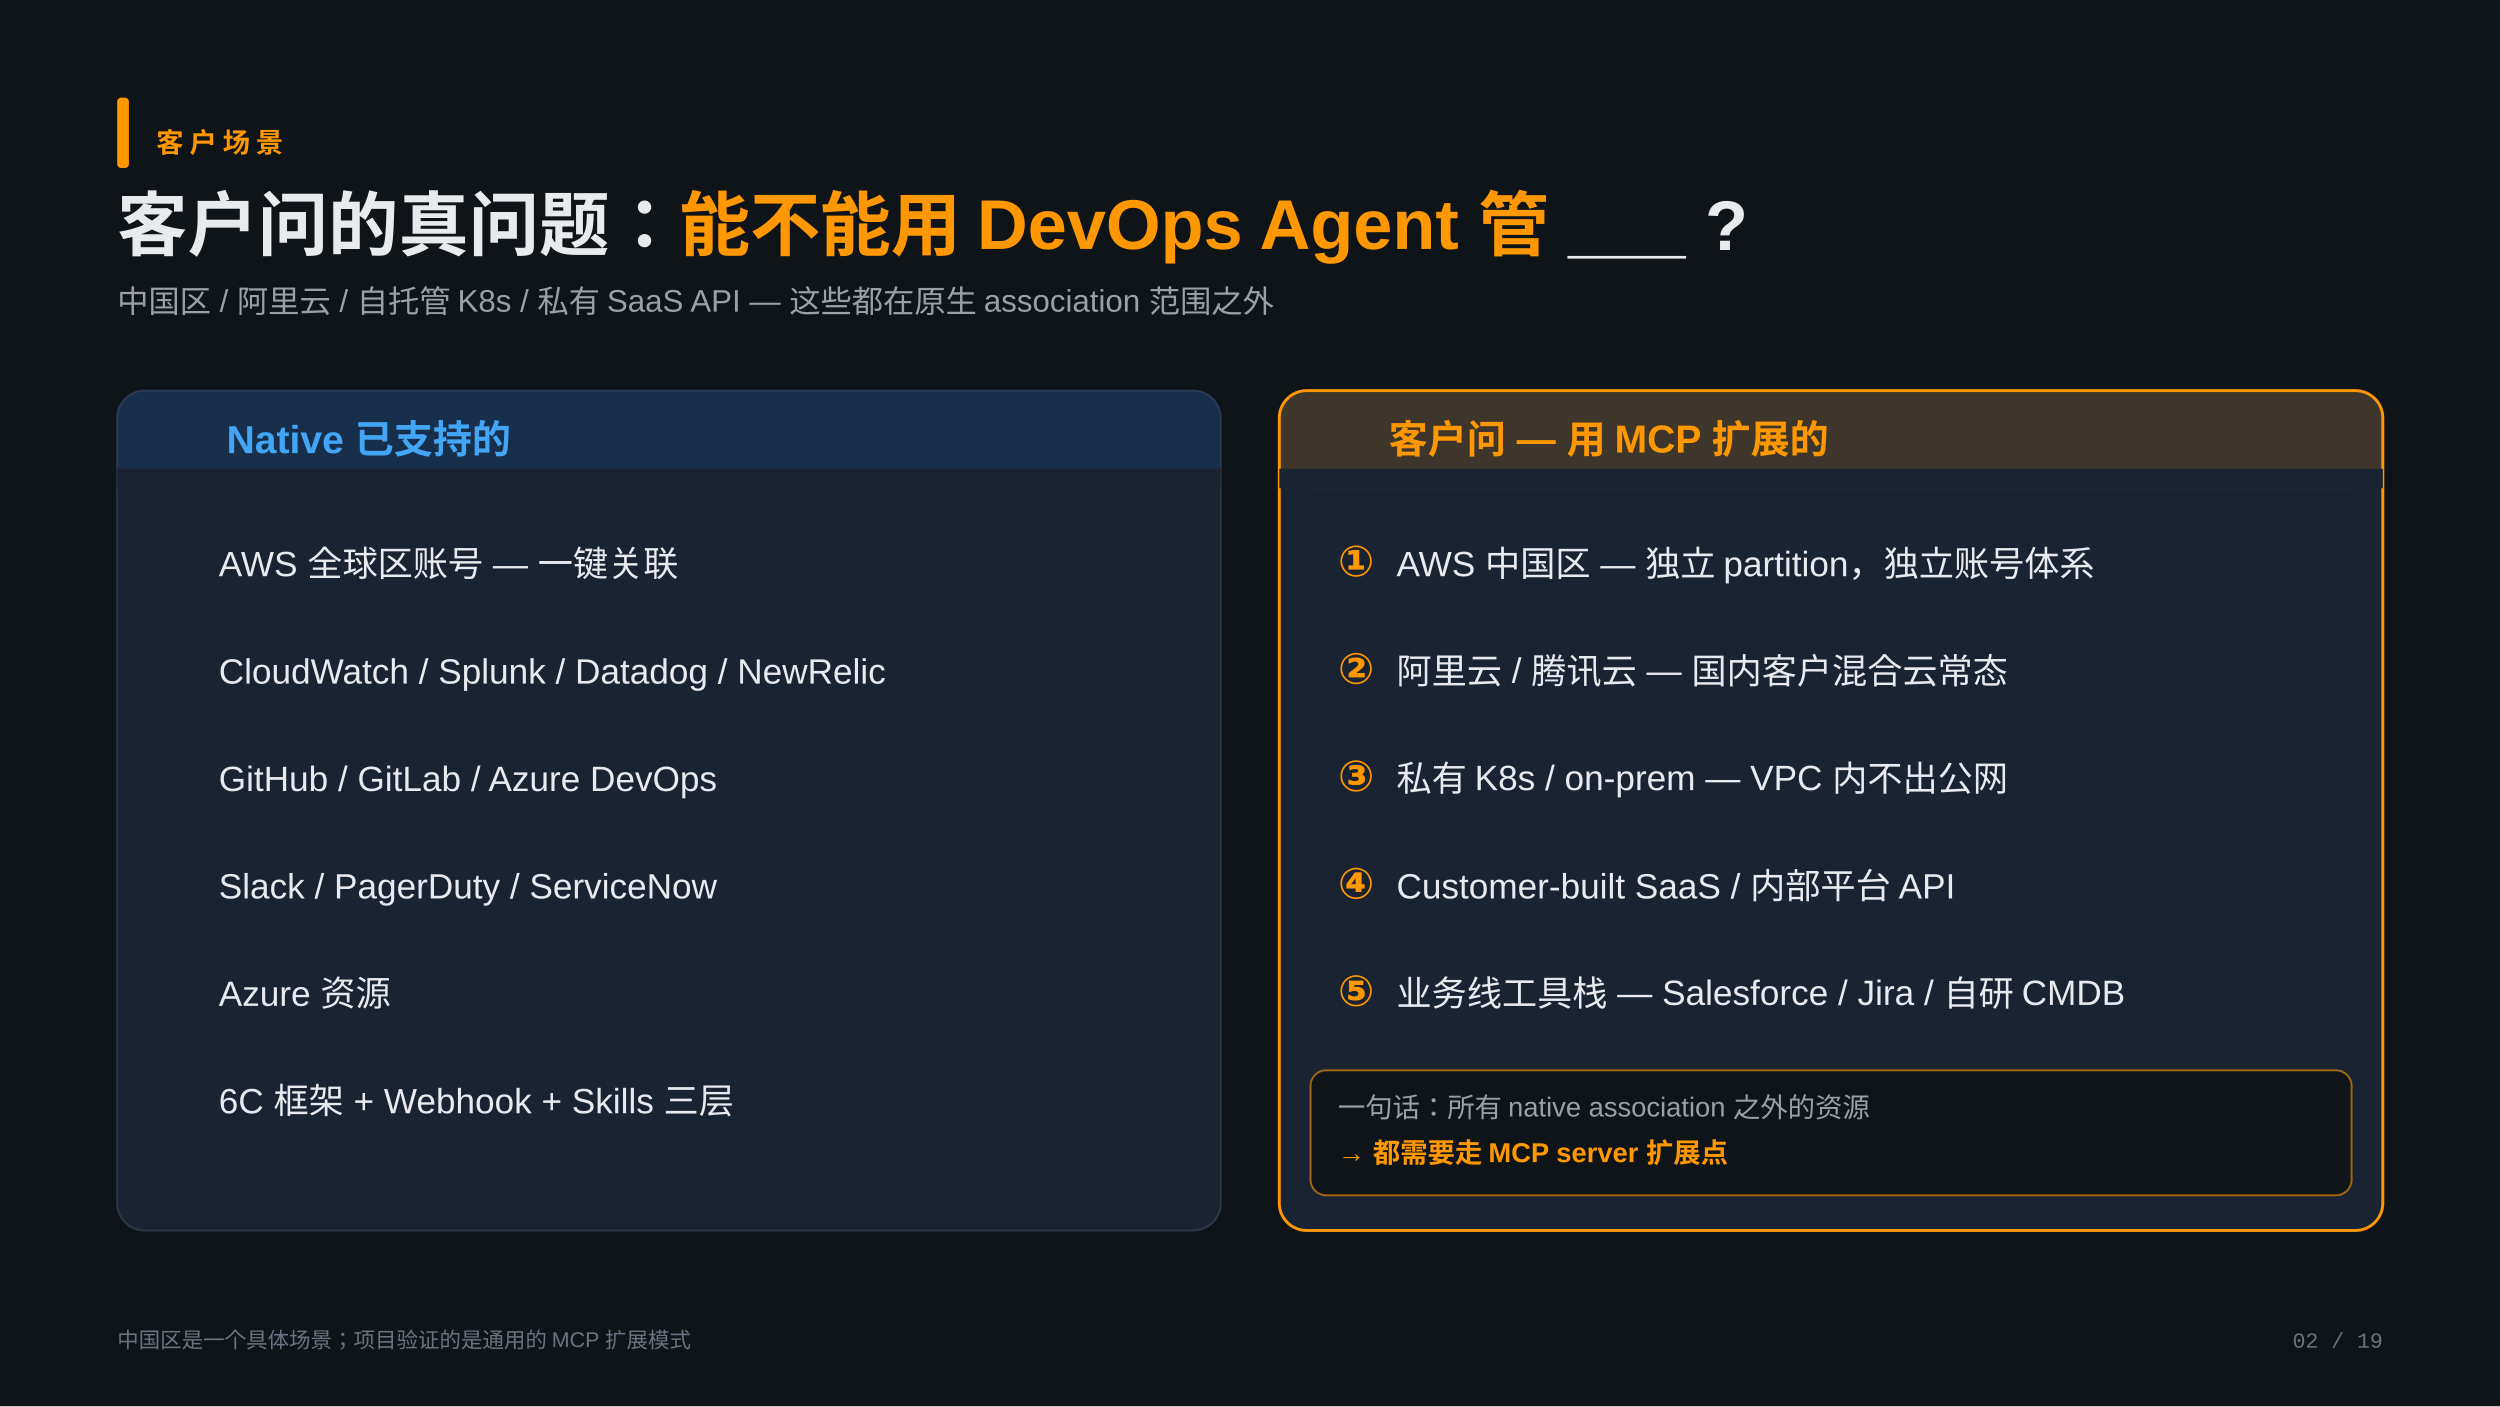
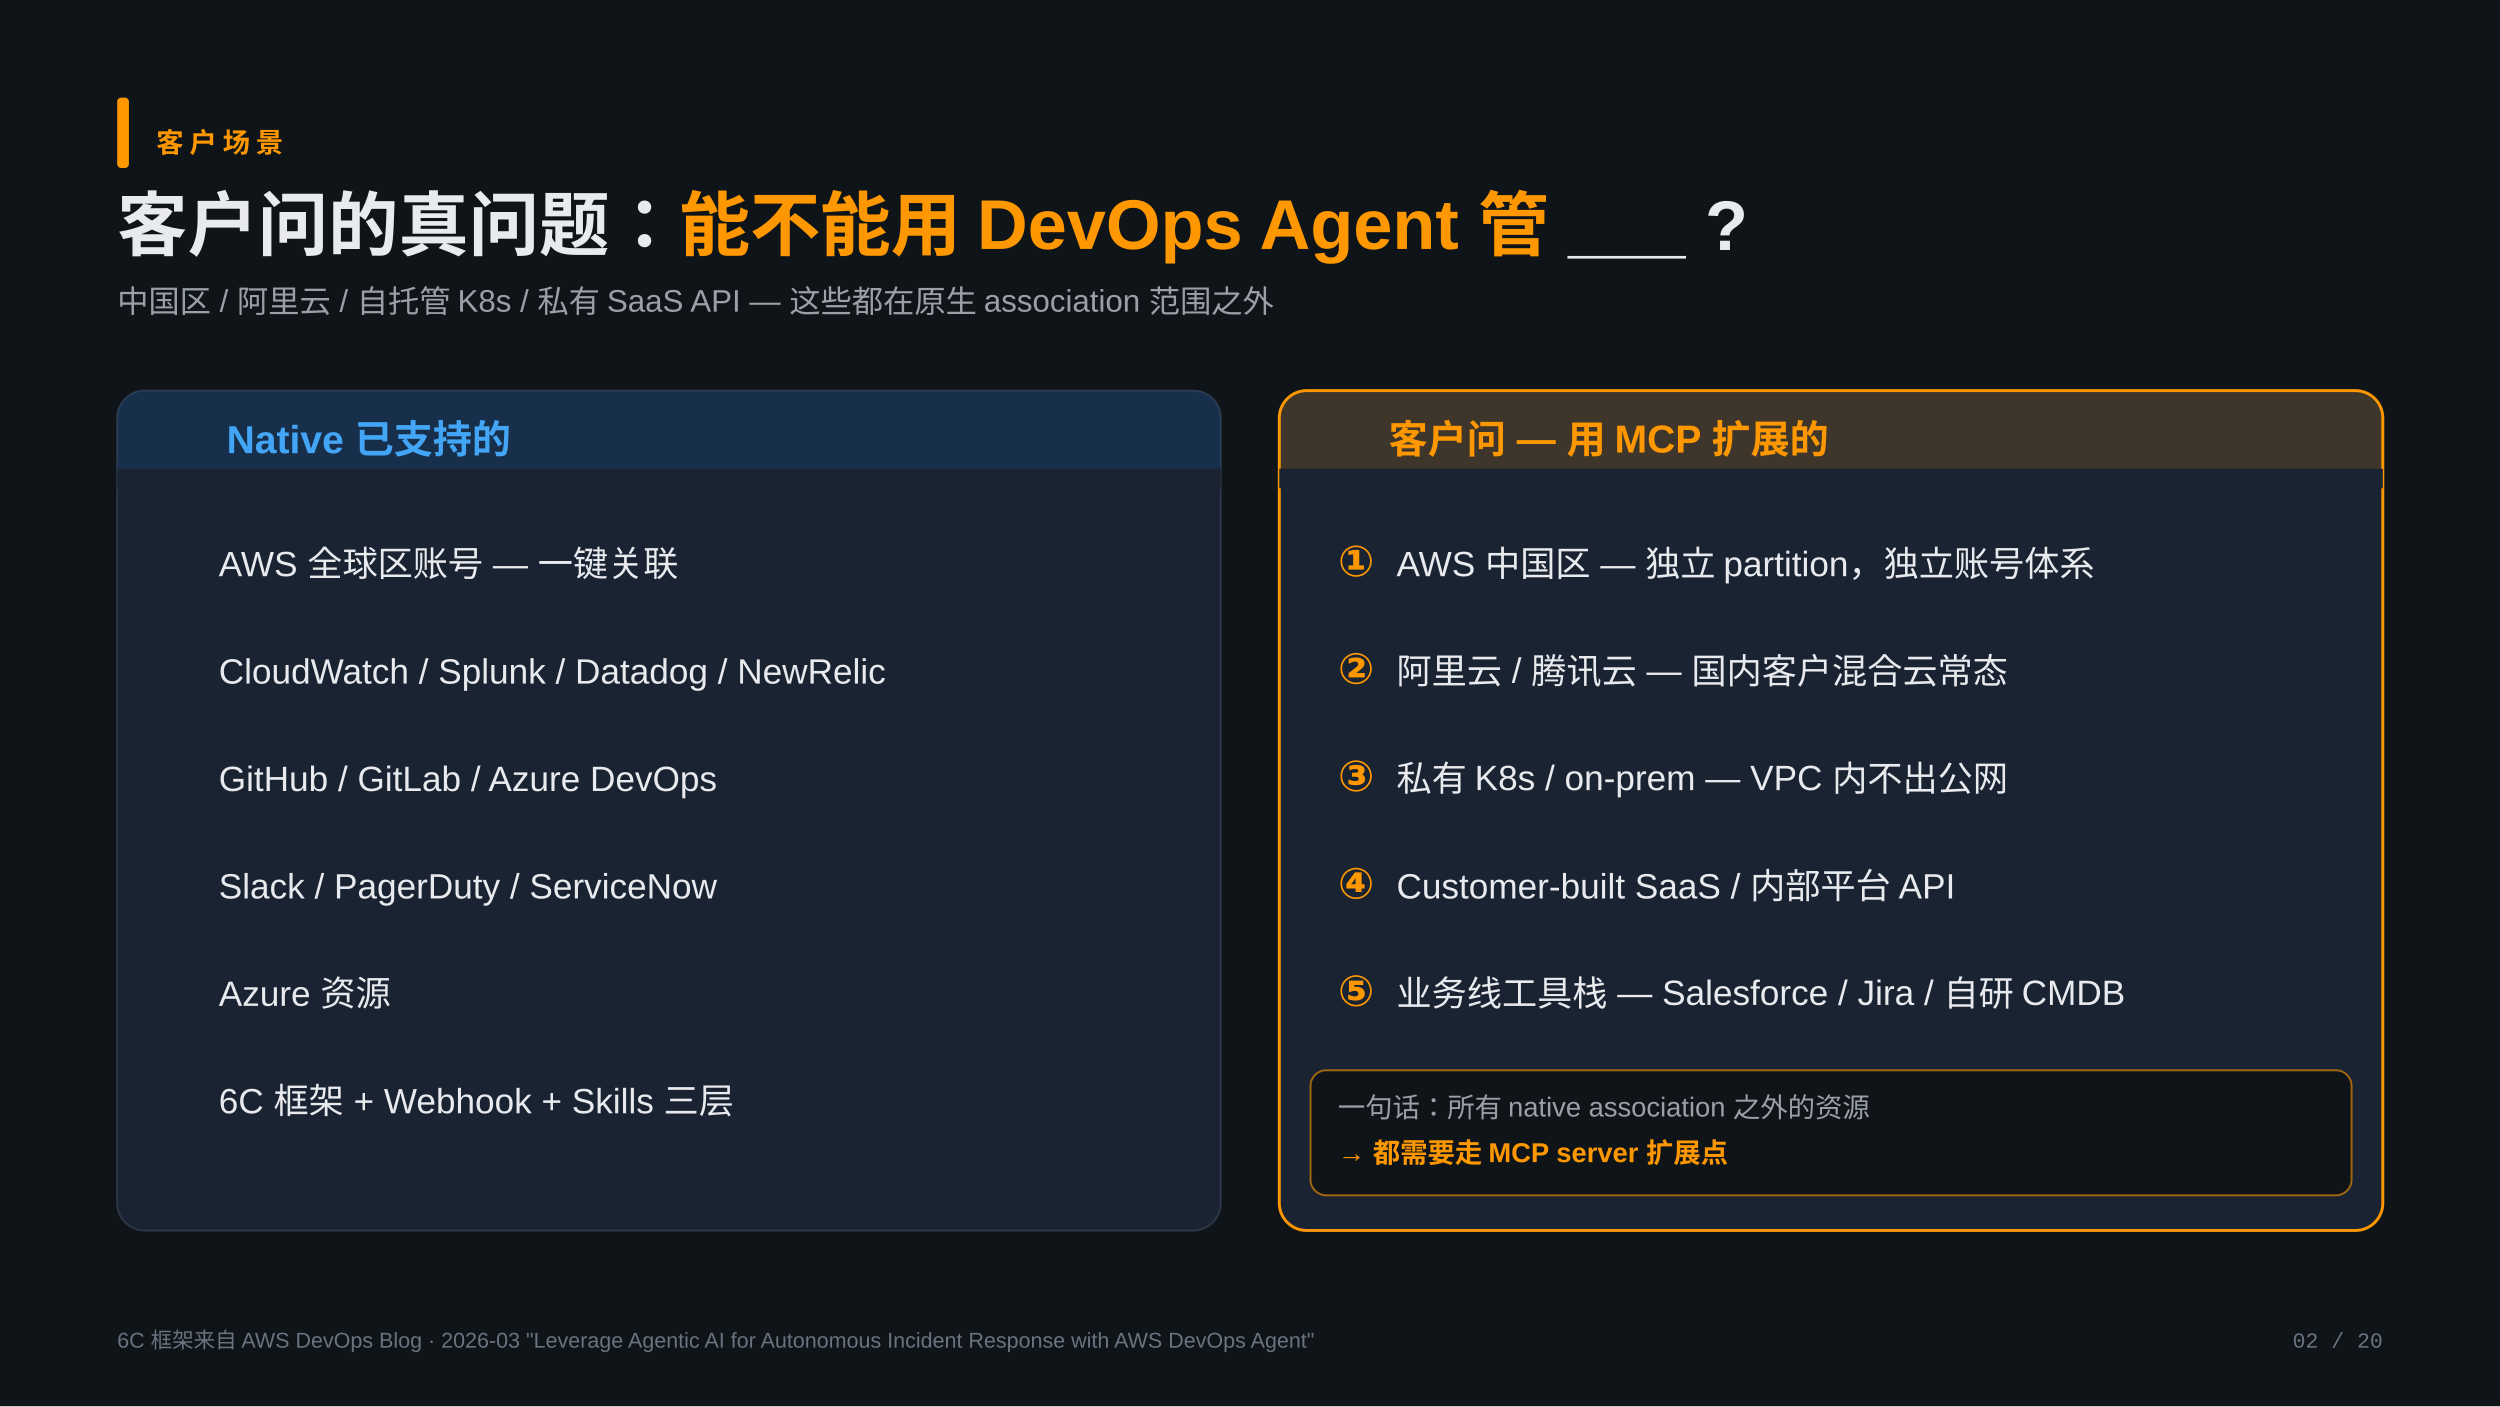
<svg xmlns="http://www.w3.org/2000/svg" viewBox="0 0 1280 720" width="1280" height="720">
  <defs>
    <linearGradient id="titleGrad" x1="0%" y1="0%" x2="100%" y2="0%">
      <stop offset="0%" stop-color="#1565C0" />
      <stop offset="100%" stop-color="#42A5F5" />
    </linearGradient>
  </defs>
  <g id="bg-base">
    <rect width="1280" height="720" fill="#0F1419" />
  </g>
  <g id="page-header">
    <rect x="60" y="50" width="6" height="36" fill="#FF9800" rx="2" />
    <text x="80" y="78" font-family="&quot;Microsoft YaHei&quot;, &quot;PingFang SC&quot;, Arial, sans-serif" font-size="14" font-weight="600" fill="#FF9800" letter-spacing="3">客户场景</text>
    <text x="60" y="128" font-family="SimHei, &quot;Microsoft YaHei&quot;, Arial, sans-serif" font-size="36" font-weight="800" fill="#E8EAED">客户问的真问题：<tspan fill="#FF9800">能不能用 DevOps Agent 管</tspan> ___ ?</text>
    <text x="60" y="160" font-family="&quot;Microsoft YaHei&quot;, &quot;PingFang SC&quot;, Arial, sans-serif" font-size="16" fill="#9AA0A6">中国区 / 阿里云 / 自托管 K8s / 私有 SaaS API — 这些都在原生 association 范围之外</text>
  </g>
  <g id="card-left">
    <rect x="60" y="200" width="565" height="430" rx="14" fill="#1A2332" stroke="#2D3748" stroke-width="1" />
    <rect x="60" y="200" width="565" height="50" rx="14" fill="#1565C0" fill-opacity="0.18" />
    <rect x="60" y="240" width="565" height="10" fill="#1A2332" />
    <use data-icon="tabler-filled/cloud" x="80" y="212" width="26" height="26" fill="#42A5F5" />
    <text x="116" y="232" font-family="SimHei, &quot;Microsoft YaHei&quot;, Arial, sans-serif" font-size="20" font-weight="700" fill="#42A5F5">Native 已支持的</text>
    <g id="card-left-row1">
      <use data-icon="tabler-filled/circle-check" x="84" y="280" width="18" height="18" fill="#4CAF50" />
      <text x="112" y="295" font-family="&quot;Microsoft YaHei&quot;, &quot;PingFang SC&quot;, Arial, sans-serif" font-size="18" fill="#E8EAED">AWS 全球区账号 — 一键关联</text>
    </g>
    <g id="card-left-row2">
      <use data-icon="tabler-filled/circle-check" x="84" y="335" width="18" height="18" fill="#4CAF50" />
      <text x="112" y="350" font-family="&quot;Microsoft YaHei&quot;, &quot;PingFang SC&quot;, Arial, sans-serif" font-size="18" fill="#E8EAED">CloudWatch / Splunk / Datadog / NewRelic</text>
    </g>
    <g id="card-left-row3">
      <use data-icon="tabler-filled/circle-check" x="84" y="390" width="18" height="18" fill="#4CAF50" />
      <text x="112" y="405" font-family="&quot;Microsoft YaHei&quot;, &quot;PingFang SC&quot;, Arial, sans-serif" font-size="18" fill="#E8EAED">GitHub / GitLab / Azure DevOps</text>
    </g>
    <g id="card-left-row4">
      <use data-icon="tabler-filled/circle-check" x="84" y="445" width="18" height="18" fill="#4CAF50" />
      <text x="112" y="460" font-family="&quot;Microsoft YaHei&quot;, &quot;PingFang SC&quot;, Arial, sans-serif" font-size="18" fill="#E8EAED">Slack / PagerDuty / ServiceNow</text>
    </g>
    <g id="card-left-row5">
      <use data-icon="tabler-filled/circle-check" x="84" y="500" width="18" height="18" fill="#4CAF50" />
      <text x="112" y="515" font-family="&quot;Microsoft YaHei&quot;, &quot;PingFang SC&quot;, Arial, sans-serif" font-size="18" fill="#E8EAED">Azure 资源</text>
    </g>
    <g id="card-left-row6">
      <use data-icon="tabler-filled/circle-check" x="84" y="555" width="18" height="18" fill="#4CAF50" />
      <text x="112" y="570" font-family="&quot;Microsoft YaHei&quot;, &quot;PingFang SC&quot;, Arial, sans-serif" font-size="18" fill="#E8EAED">6C 框架 + Webhook + Skills 三层</text>
    </g>
  </g>
  <g id="card-right">
    <rect x="655" y="200" width="565" height="430" rx="14" fill="#1A2332" stroke="#FF9800" stroke-width="1.5" />
    <rect x="655" y="200" width="565" height="50" rx="14" fill="#FF9800" fill-opacity="0.16" />
    <rect x="655" y="240" width="565" height="10" fill="#1A2332" />
    <use data-icon="tabler-filled/world" x="675" y="212" width="26" height="26" fill="#FF9800" />
    <text x="711" y="232" font-family="SimHei, &quot;Microsoft YaHei&quot;, Arial, sans-serif" font-size="20" font-weight="700" fill="#FF9800">客户问 — 用 MCP 扩展的</text>
    <g id="card-right-row1">
      <text x="685" y="295" font-family="&quot;Microsoft YaHei&quot;, &quot;PingFang SC&quot;, Arial, sans-serif" font-size="22" font-weight="900" fill="#FF9800">①</text>
      <text x="715" y="295" font-family="&quot;Microsoft YaHei&quot;, &quot;PingFang SC&quot;, Arial, sans-serif" font-size="18" fill="#E8EAED">AWS 中国区 — 独立 partition，独立账号体系</text>
    </g>
    <g id="card-right-row2">
      <text x="685" y="350" font-family="&quot;Microsoft YaHei&quot;, &quot;PingFang SC&quot;, Arial, sans-serif" font-size="22" font-weight="900" fill="#FF9800">②</text>
      <text x="715" y="350" font-family="&quot;Microsoft YaHei&quot;, &quot;PingFang SC&quot;, Arial, sans-serif" font-size="18" fill="#E8EAED">阿里云 / 腾讯云 — 国内客户混合云常态</text>
    </g>
    <g id="card-right-row3">
      <text x="685" y="405" font-family="&quot;Microsoft YaHei&quot;, &quot;PingFang SC&quot;, Arial, sans-serif" font-size="22" font-weight="900" fill="#FF9800">③</text>
      <text x="715" y="405" font-family="&quot;Microsoft YaHei&quot;, &quot;PingFang SC&quot;, Arial, sans-serif" font-size="18" fill="#E8EAED">私有 K8s / on-prem — VPC 内不出公网</text>
    </g>
    <g id="card-right-row4">
      <text x="685" y="460" font-family="&quot;Microsoft YaHei&quot;, &quot;PingFang SC&quot;, Arial, sans-serif" font-size="22" font-weight="900" fill="#FF9800">④</text>
      <text x="715" y="460" font-family="&quot;Microsoft YaHei&quot;, &quot;PingFang SC&quot;, Arial, sans-serif" font-size="18" fill="#E8EAED">Customer-built SaaS / 内部平台 API</text>
    </g>
    <g id="card-right-row5">
      <text x="685" y="515" font-family="&quot;Microsoft YaHei&quot;, &quot;PingFang SC&quot;, Arial, sans-serif" font-size="22" font-weight="900" fill="#FF9800">⑤</text>
      <text x="715" y="515" font-family="&quot;Microsoft YaHei&quot;, &quot;PingFang SC&quot;, Arial, sans-serif" font-size="18" fill="#E8EAED">业务线工具栈 — Salesforce / Jira / 自研 CMDB</text>
    </g>
    <rect x="671" y="548" width="533" height="64" rx="8" fill="#0F1419" stroke="#FF9800" stroke-width="1" stroke-opacity="0.6" />
    <text x="685" y="572" font-family="&quot;Microsoft YaHei&quot;, &quot;PingFang SC&quot;, Arial, sans-serif" font-size="14" fill="#9AA0A6">一句话：所有 native association 之外的资源</text>
    <text x="685" y="595" font-family="&quot;Microsoft YaHei&quot;, &quot;PingFang SC&quot;, Arial, sans-serif" font-size="14" fill="#FF9800" font-weight="700">→ 都需要走 MCP server 扩展点</text>
  </g>
  <g id="page-footer">
-     <text x="60" y="690" font-family="&quot;Microsoft YaHei&quot;, &quot;PingFang SC&quot;, Arial, sans-serif" font-size="11" fill="#6B7280">中国区是一个具体场景；项目验证的是通用的 MCP 扩展模式</text>
-     <text x="1220" y="690" text-anchor="end" font-family="Consolas, &quot;Courier New&quot;, monospace" font-size="11" fill="#6B7280">02 / 19</text>
+     <text x="60" y="690" font-family="&quot;Microsoft YaHei&quot;, &quot;PingFang SC&quot;, Arial, sans-serif" font-size="11" fill="#6B7280">6C 框架来自 AWS DevOps Blog · 2026-03 "Leverage Agentic AI for Autonomous Incident Response with AWS DevOps Agent"</text>
+     <text x="1220" y="690" text-anchor="end" font-family="Consolas, &quot;Courier New&quot;, monospace" font-size="11" fill="#6B7280">02 / 20</text>
  </g>
</svg>
